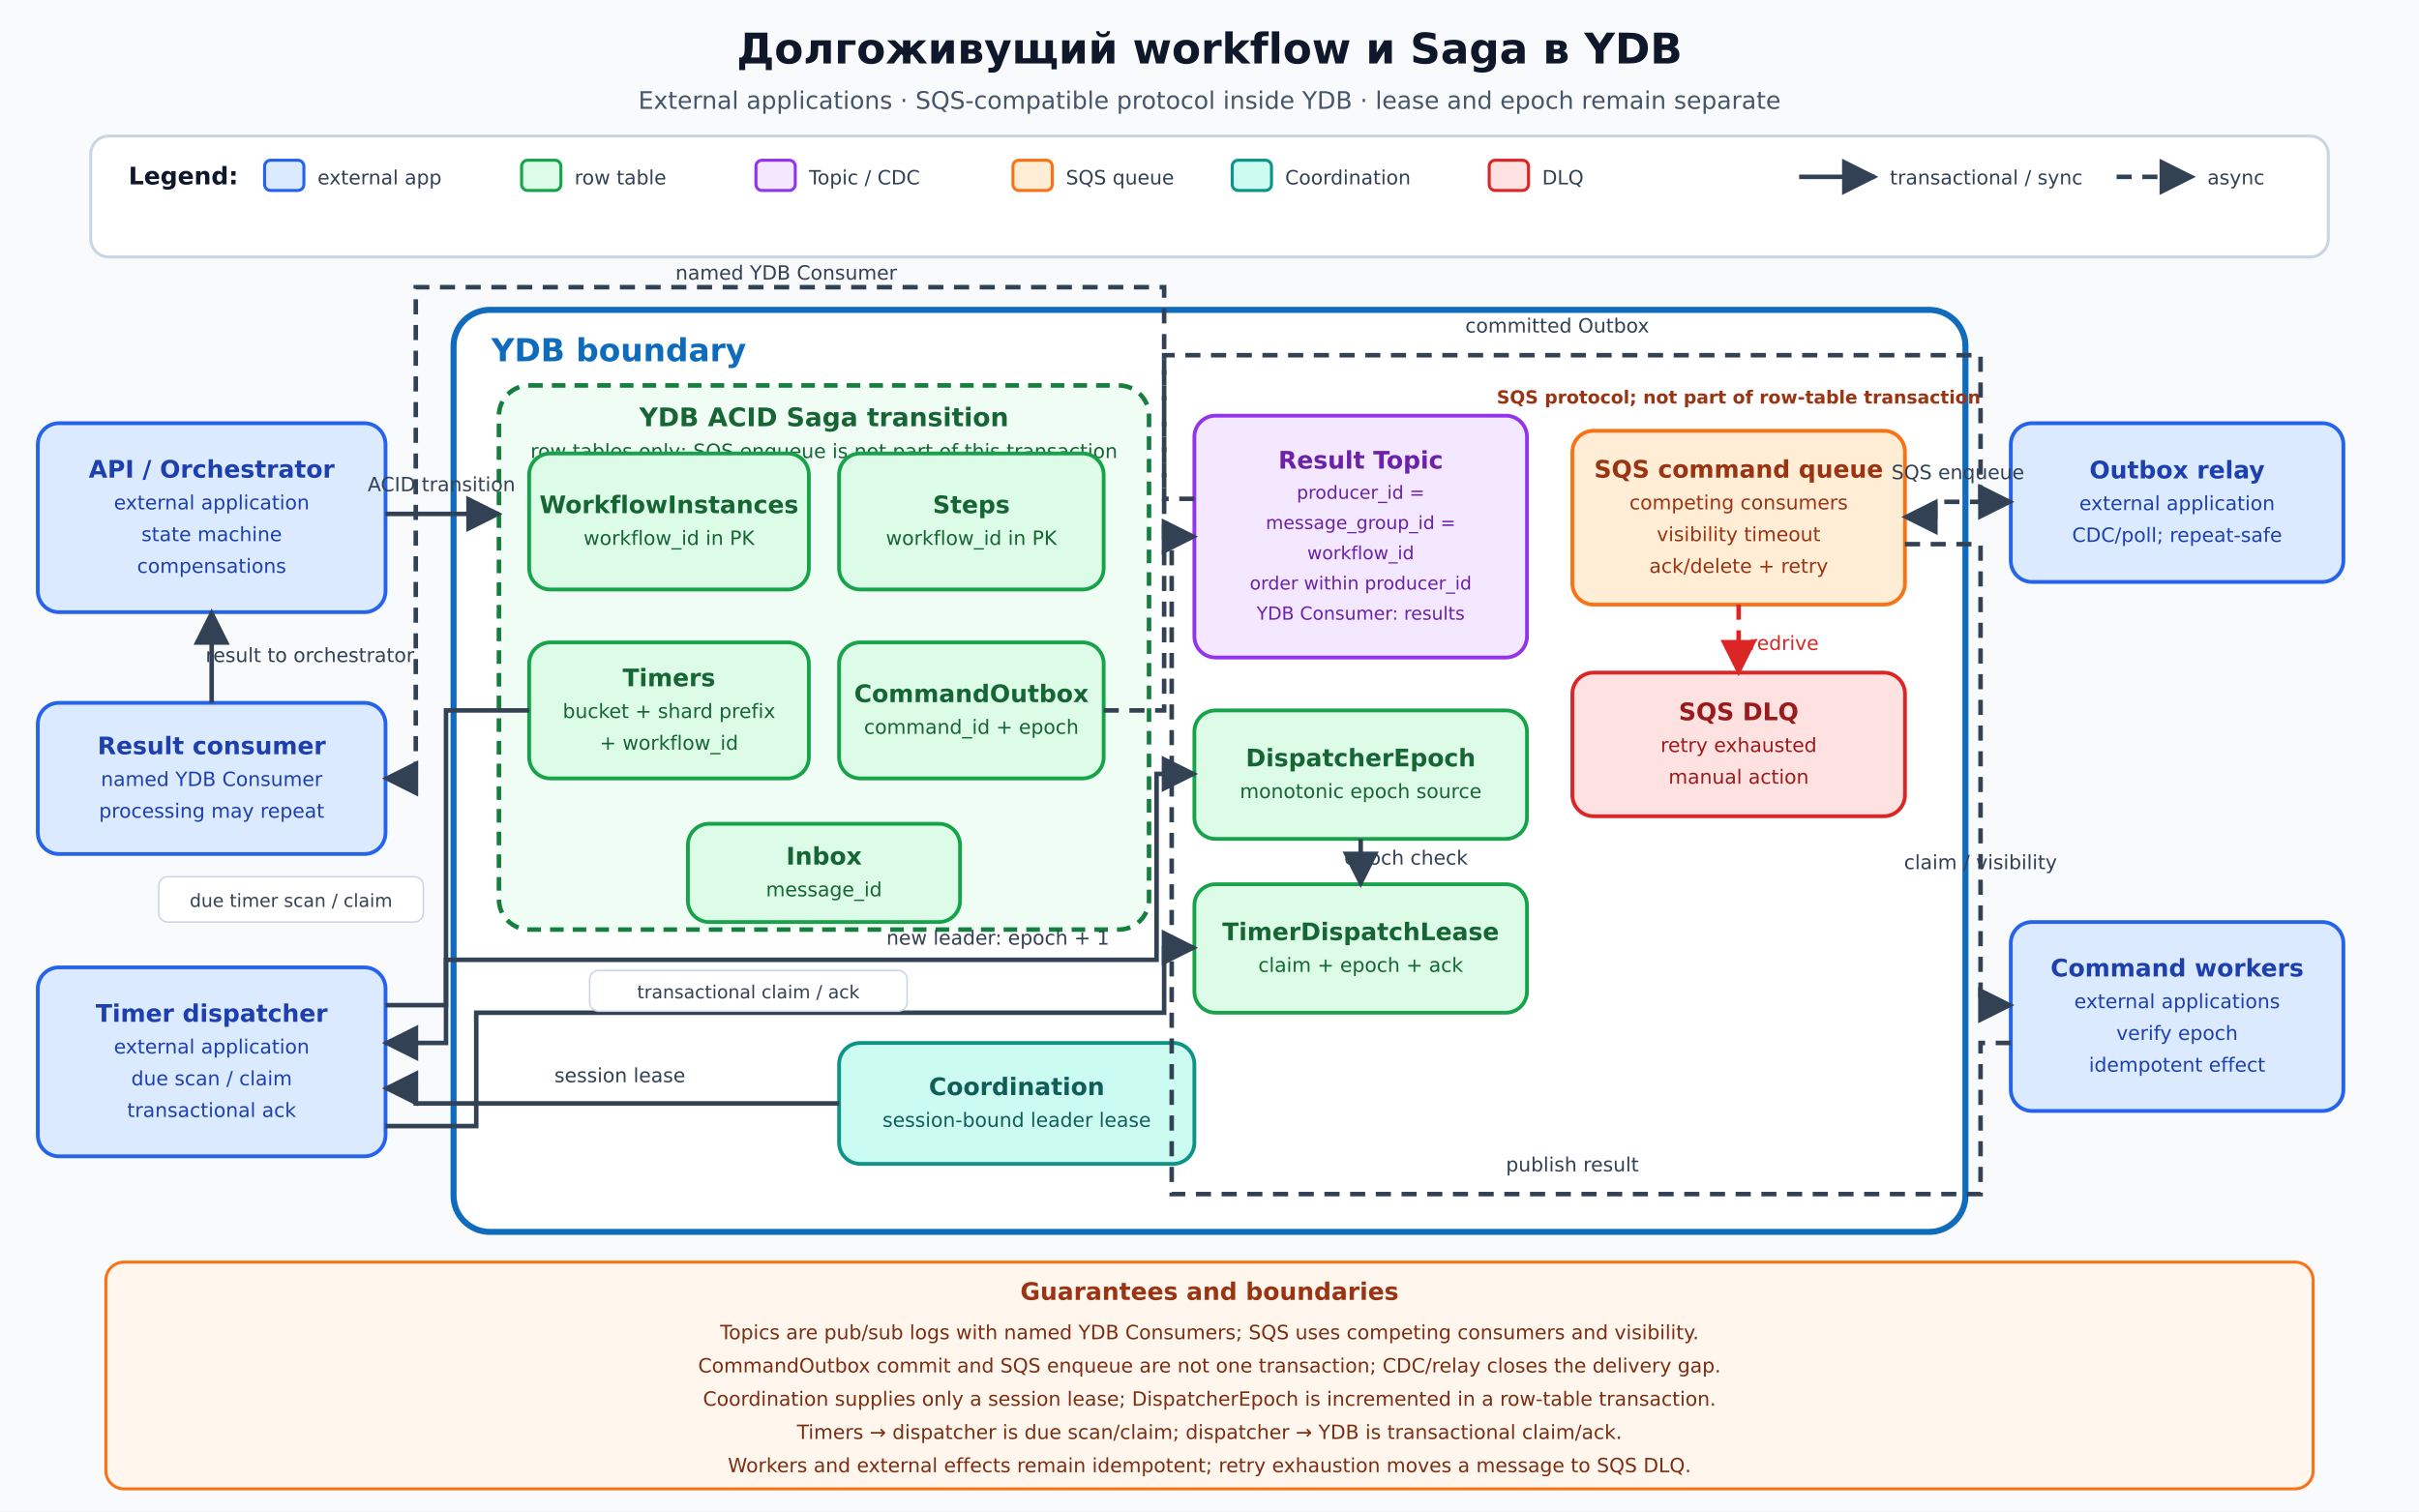
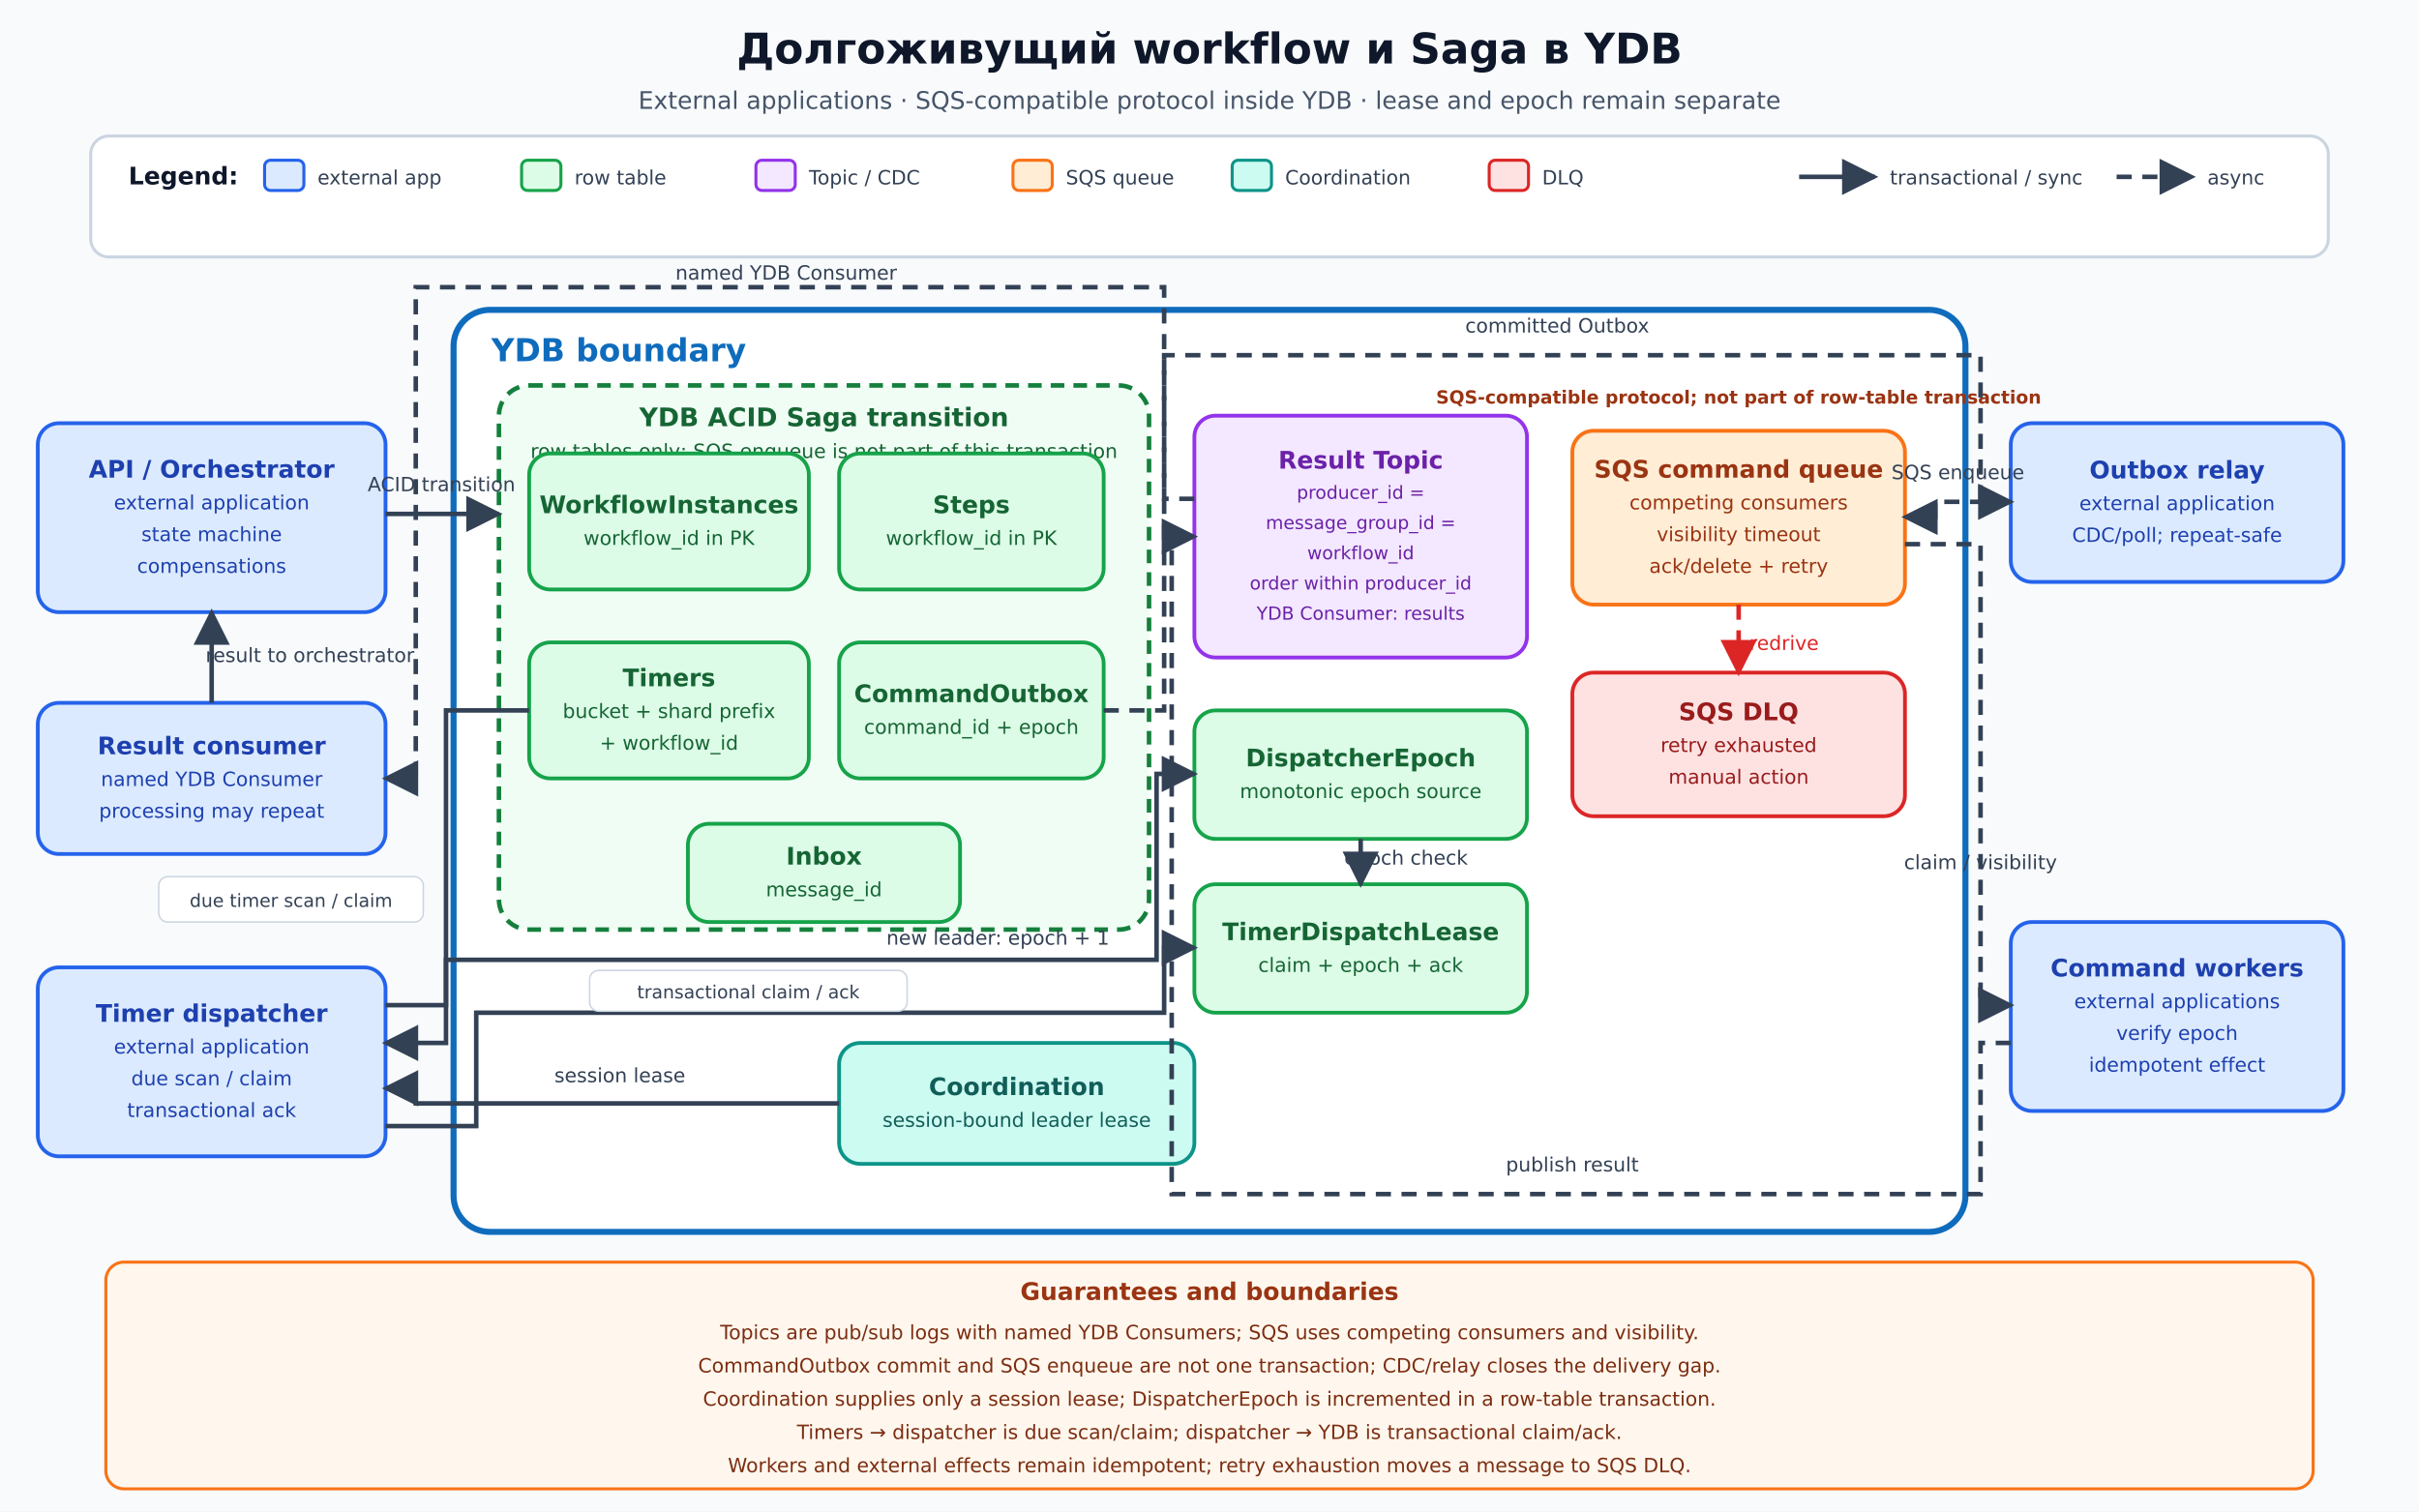
<svg xmlns="http://www.w3.org/2000/svg" version="1.1" viewBox="0 0 1600 1000" role="img" aria-labelledby="title desc">
  <defs>
    <marker id="arrow" viewBox="0 0 10 10" refX="9" refY="5" markerWidth="8" markerHeight="8" orient="auto">
      <path d="M 0 0 L 10 5 L 0 10 z" fill="#334155" />
    </marker>
    <marker id="redArrow" viewBox="0 0 10 10" refX="9" refY="5" markerWidth="8" markerHeight="8" orient="auto">
      <path d="M 0 0 L 10 5 L 0 10 z" fill="#dc2626" />
    </marker>
  </defs>
  <rect x="0" y="0" width="1600" height="1000" fill="#f8fafc" />
  <text x="800" y="42" text-anchor="middle" font-family="DejaVu Sans, Arial, sans-serif" font-size="28" font-weight="bold" fill="#0f172a">Долгоживущий workflow и Saga в YDB</text>
  <text x="800" y="72" text-anchor="middle" font-family="DejaVu Sans, Arial, sans-serif" font-size="16" fill="#475569">External applications · SQS-compatible protocol inside YDB · lease and epoch remain separate</text>
  <rect x="60" y="90" width="1480" height="80" rx="12" fill="#ffffff" stroke="#cbd5e1" stroke-width="2" />
  <text x="85" y="122" text-anchor="start" font-family="DejaVu Sans, Arial, sans-serif" font-size="16" font-weight="bold" fill="#0f172a">Legend:</text>
  <rect x="175" y="106" width="26" height="20" rx="4" fill="#dbeafe" stroke="#2563eb" stroke-width="2" />
  <text x="210" y="122" text-anchor="start" font-family="DejaVu Sans, Arial, sans-serif" font-size="13" fill="#334155">external app</text>
  <rect x="345" y="106" width="26" height="20" rx="4" fill="#dcfce7" stroke="#16a34a" stroke-width="2" />
  <text x="380" y="122" text-anchor="start" font-family="DejaVu Sans, Arial, sans-serif" font-size="13" fill="#334155">row table</text>
  <rect x="500" y="106" width="26" height="20" rx="4" fill="#f3e8ff" stroke="#9333ea" stroke-width="2" />
  <text x="535" y="122" text-anchor="start" font-family="DejaVu Sans, Arial, sans-serif" font-size="13" fill="#334155">Topic / CDC</text>
  <rect x="670" y="106" width="26" height="20" rx="4" fill="#ffedd5" stroke="#f97316" stroke-width="2" />
  <text x="705" y="122" text-anchor="start" font-family="DejaVu Sans, Arial, sans-serif" font-size="13" fill="#334155">SQS queue</text>
  <rect x="815" y="106" width="26" height="20" rx="4" fill="#ccfbf1" stroke="#0d9488" stroke-width="2" />
  <text x="850" y="122" text-anchor="start" font-family="DejaVu Sans, Arial, sans-serif" font-size="13" fill="#334155">Coordination</text>
  <rect x="985" y="106" width="26" height="20" rx="4" fill="#fee2e2" stroke="#dc2626" stroke-width="2" />
  <text x="1020" y="122" text-anchor="start" font-family="DejaVu Sans, Arial, sans-serif" font-size="13" fill="#334155">DLQ</text>
  <path d="M 1190 117 L 1240 117" fill="none" stroke="#334155" stroke-width="3" marker-end="url(#arrow)" />
  <text x="1250" y="122" text-anchor="start" font-family="DejaVu Sans, Arial, sans-serif" font-size="13" fill="#334155">transactional / sync</text>
  <path d="M 1400 117 L 1450 117" fill="none" stroke="#334155" stroke-width="3" stroke-dasharray="10 7" marker-end="url(#arrow)" />
  <text x="1460" y="122" text-anchor="start" font-family="DejaVu Sans, Arial, sans-serif" font-size="13" fill="#334155">async</text>
  <rect x="300" y="205" width="1000" height="610" rx="24" fill="#ffffff" stroke="#0f6cbd" stroke-width="4" />
  <text x="325" y="239" text-anchor="start" font-family="DejaVu Sans, Arial, sans-serif" font-size="21" font-weight="bold" fill="#0f6cbd">YDB boundary</text>
  <rect x="330" y="255" width="430" height="360" rx="20" fill="#f0fdf4" stroke="#15803d" stroke-width="3" stroke-dasharray="9 6" />
  <text x="545.0" y="282" text-anchor="middle" font-family="DejaVu Sans, Arial, sans-serif" font-size="17" font-weight="bold" fill="#166534">YDB ACID Saga transition</text>
  <text x="545.0" y="303" text-anchor="middle" font-family="DejaVu Sans, Arial, sans-serif" font-size="13" fill="#166534">row tables only; SQS enqueue is not part of this transaction</text>
  <rect x="25" y="280" width="230" height="125" rx="14" fill="#dbeafe" stroke="#2563eb" stroke-width="2.5" />
  <text x="140.0" y="316.0" text-anchor="middle" font-family="DejaVu Sans, Arial, sans-serif" font-size="16" font-weight="bold" fill="#1e40af">API / Orchestrator</text>
  <text x="140.0" y="337.0" text-anchor="middle" font-family="DejaVu Sans, Arial, sans-serif" font-size="13" fill="#1e40af">external application</text>
  <text x="140.0" y="358.0" text-anchor="middle" font-family="DejaVu Sans, Arial, sans-serif" font-size="13" fill="#1e40af">state machine</text>
  <text x="140.0" y="379.0" text-anchor="middle" font-family="DejaVu Sans, Arial, sans-serif" font-size="13" fill="#1e40af">compensations</text>
  <rect x="25" y="465" width="230" height="100" rx="14" fill="#dbeafe" stroke="#2563eb" stroke-width="2.5" />
  <text x="140.0" y="499.0" text-anchor="middle" font-family="DejaVu Sans, Arial, sans-serif" font-size="16" font-weight="bold" fill="#1e40af">Result consumer</text>
  <text x="140.0" y="520.0" text-anchor="middle" font-family="DejaVu Sans, Arial, sans-serif" font-size="13" fill="#1e40af">named YDB Consumer</text>
  <text x="140.0" y="541.0" text-anchor="middle" font-family="DejaVu Sans, Arial, sans-serif" font-size="13" fill="#1e40af">processing may repeat</text>
  <rect x="25" y="640" width="230" height="125" rx="14" fill="#dbeafe" stroke="#2563eb" stroke-width="2.5" />
  <text x="140.0" y="676.0" text-anchor="middle" font-family="DejaVu Sans, Arial, sans-serif" font-size="16" font-weight="bold" fill="#1e40af">Timer dispatcher</text>
  <text x="140.0" y="697.0" text-anchor="middle" font-family="DejaVu Sans, Arial, sans-serif" font-size="13" fill="#1e40af">external application</text>
  <text x="140.0" y="718.0" text-anchor="middle" font-family="DejaVu Sans, Arial, sans-serif" font-size="13" fill="#1e40af">due scan / claim</text>
  <text x="140.0" y="739.0" text-anchor="middle" font-family="DejaVu Sans, Arial, sans-serif" font-size="13" fill="#1e40af">transactional ack</text>
  <rect x="350" y="300" width="185" height="90" rx="14" fill="#dcfce7" stroke="#16a34a" stroke-width="2.5" />
  <text x="442.5" y="339.5" text-anchor="middle" font-family="DejaVu Sans, Arial, sans-serif" font-size="16" font-weight="bold" fill="#166534">WorkflowInstances</text>
  <text x="442.5" y="360.5" text-anchor="middle" font-family="DejaVu Sans, Arial, sans-serif" font-size="13" fill="#166534">workflow_id in PK</text>
  <rect x="555" y="300" width="175" height="90" rx="14" fill="#dcfce7" stroke="#16a34a" stroke-width="2.5" />
  <text x="642.5" y="339.5" text-anchor="middle" font-family="DejaVu Sans, Arial, sans-serif" font-size="16" font-weight="bold" fill="#166534">Steps</text>
  <text x="642.5" y="360.5" text-anchor="middle" font-family="DejaVu Sans, Arial, sans-serif" font-size="13" fill="#166534">workflow_id in PK</text>
  <rect x="350" y="425" width="185" height="90" rx="14" fill="#dcfce7" stroke="#16a34a" stroke-width="2.5" />
  <text x="442.5" y="454.0" text-anchor="middle" font-family="DejaVu Sans, Arial, sans-serif" font-size="16" font-weight="bold" fill="#166534">Timers</text>
  <text x="442.5" y="475.0" text-anchor="middle" font-family="DejaVu Sans, Arial, sans-serif" font-size="13" fill="#166534">bucket + shard prefix</text>
  <text x="442.5" y="496.0" text-anchor="middle" font-family="DejaVu Sans, Arial, sans-serif" font-size="13" fill="#166534">+ workflow_id</text>
  <rect x="555" y="425" width="175" height="90" rx="14" fill="#dcfce7" stroke="#16a34a" stroke-width="2.5" />
  <text x="642.5" y="464.5" text-anchor="middle" font-family="DejaVu Sans, Arial, sans-serif" font-size="16" font-weight="bold" fill="#166534">CommandOutbox</text>
  <text x="642.5" y="485.5" text-anchor="middle" font-family="DejaVu Sans, Arial, sans-serif" font-size="13" fill="#166534">command_id + epoch</text>
  <rect x="455" y="545" width="180" height="65" rx="14" fill="#dcfce7" stroke="#16a34a" stroke-width="2.5" />
  <text x="545.0" y="572.0" text-anchor="middle" font-family="DejaVu Sans, Arial, sans-serif" font-size="16" font-weight="bold" fill="#166534">Inbox</text>
  <text x="545.0" y="593.0" text-anchor="middle" font-family="DejaVu Sans, Arial, sans-serif" font-size="13" fill="#166534">message_id</text>
  <rect x="790" y="275" width="220" height="160" rx="14" fill="#f3e8ff" stroke="#9333ea" stroke-width="2.5" />
  <text x="900.0" y="310.0" text-anchor="middle" font-family="DejaVu Sans, Arial, sans-serif" font-size="16" font-weight="bold" fill="#6b21a8">Result Topic</text>
  <text x="900.0" y="330.0" text-anchor="middle" font-family="DejaVu Sans, Arial, sans-serif" font-size="12" fill="#6b21a8">producer_id =</text>
  <text x="900.0" y="350.0" text-anchor="middle" font-family="DejaVu Sans, Arial, sans-serif" font-size="12" fill="#6b21a8">message_group_id =</text>
  <text x="900.0" y="370.0" text-anchor="middle" font-family="DejaVu Sans, Arial, sans-serif" font-size="12" fill="#6b21a8">workflow_id</text>
  <text x="900.0" y="390.0" text-anchor="middle" font-family="DejaVu Sans, Arial, sans-serif" font-size="12" fill="#6b21a8">order within producer_id</text>
  <text x="900.0" y="410.0" text-anchor="middle" font-family="DejaVu Sans, Arial, sans-serif" font-size="12" fill="#6b21a8">YDB Consumer: results</text>
  <rect x="790" y="470" width="220" height="85" rx="14" fill="#dcfce7" stroke="#16a34a" stroke-width="2.5" />
  <text x="900.0" y="507.0" text-anchor="middle" font-family="DejaVu Sans, Arial, sans-serif" font-size="16" font-weight="bold" fill="#166534">DispatcherEpoch</text>
  <text x="900.0" y="528.0" text-anchor="middle" font-family="DejaVu Sans, Arial, sans-serif" font-size="13" fill="#166534">monotonic epoch source</text>
  <rect x="790" y="585" width="220" height="85" rx="14" fill="#dcfce7" stroke="#16a34a" stroke-width="2.5" />
  <text x="900.0" y="622.0" text-anchor="middle" font-family="DejaVu Sans, Arial, sans-serif" font-size="16" font-weight="bold" fill="#166534">TimerDispatchLease</text>
  <text x="900.0" y="643.0" text-anchor="middle" font-family="DejaVu Sans, Arial, sans-serif" font-size="13" fill="#166534">claim + epoch + ack</text>
  <rect x="555" y="690" width="235" height="80" rx="14" fill="#ccfbf1" stroke="#0d9488" stroke-width="2.5" />
  <text x="672.5" y="724.5" text-anchor="middle" font-family="DejaVu Sans, Arial, sans-serif" font-size="16" font-weight="bold" fill="#115e59">Coordination</text>
  <text x="672.5" y="745.5" text-anchor="middle" font-family="DejaVu Sans, Arial, sans-serif" font-size="13" fill="#115e59">session-bound leader lease</text>
  <rect x="1040" y="285" width="220" height="115" rx="14" fill="#ffedd5" stroke="#f97316" stroke-width="2.5" />
  <text x="1150.0" y="316.0" text-anchor="middle" font-family="DejaVu Sans, Arial, sans-serif" font-size="16" font-weight="bold" fill="#9a3412">SQS command queue</text>
  <text x="1150.0" y="337.0" text-anchor="middle" font-family="DejaVu Sans, Arial, sans-serif" font-size="13" fill="#9a3412">competing consumers</text>
  <text x="1150.0" y="358.0" text-anchor="middle" font-family="DejaVu Sans, Arial, sans-serif" font-size="13" fill="#9a3412">visibility timeout</text>
  <text x="1150.0" y="379.0" text-anchor="middle" font-family="DejaVu Sans, Arial, sans-serif" font-size="13" fill="#9a3412">ack/delete + retry</text>
  <rect x="1040" y="445" width="220" height="95" rx="14" fill="#fee2e2" stroke="#dc2626" stroke-width="2.5" />
  <text x="1150.0" y="476.5" text-anchor="middle" font-family="DejaVu Sans, Arial, sans-serif" font-size="16" font-weight="bold" fill="#991b1b">SQS DLQ</text>
  <text x="1150.0" y="497.5" text-anchor="middle" font-family="DejaVu Sans, Arial, sans-serif" font-size="13" fill="#991b1b">retry exhausted</text>
  <text x="1150.0" y="518.5" text-anchor="middle" font-family="DejaVu Sans, Arial, sans-serif" font-size="13" fill="#991b1b">manual action</text>
-   <text x="1150" y="267" text-anchor="middle" font-family="DejaVu Sans, Arial, sans-serif" font-size="12" font-weight="bold" fill="#9a3412">SQS protocol; not part of row-table transaction</text>
+   <text x="1150" y="267" text-anchor="middle" font-family="DejaVu Sans, Arial, sans-serif" font-size="12" font-weight="bold" fill="#9a3412">SQS-compatible protocol; not part of row-table transaction</text>
  <rect x="1330" y="280" width="220" height="105" rx="14" fill="#dbeafe" stroke="#2563eb" stroke-width="2.5" />
  <text x="1440.0" y="316.5" text-anchor="middle" font-family="DejaVu Sans, Arial, sans-serif" font-size="16" font-weight="bold" fill="#1e40af">Outbox relay</text>
  <text x="1440.0" y="337.5" text-anchor="middle" font-family="DejaVu Sans, Arial, sans-serif" font-size="13" fill="#1e40af">external application</text>
  <text x="1440.0" y="358.5" text-anchor="middle" font-family="DejaVu Sans, Arial, sans-serif" font-size="13" fill="#1e40af">CDC/poll; repeat-safe</text>
  <rect x="1330" y="610" width="220" height="125" rx="14" fill="#dbeafe" stroke="#2563eb" stroke-width="2.5" />
  <text x="1440.0" y="646.0" text-anchor="middle" font-family="DejaVu Sans, Arial, sans-serif" font-size="16" font-weight="bold" fill="#1e40af">Command workers</text>
  <text x="1440.0" y="667.0" text-anchor="middle" font-family="DejaVu Sans, Arial, sans-serif" font-size="13" fill="#1e40af">external applications</text>
  <text x="1440.0" y="688.0" text-anchor="middle" font-family="DejaVu Sans, Arial, sans-serif" font-size="13" fill="#1e40af">verify epoch</text>
  <text x="1440.0" y="709.0" text-anchor="middle" font-family="DejaVu Sans, Arial, sans-serif" font-size="13" fill="#1e40af">idempotent effect</text>
  <path d="M 255 340 L 330 340" fill="none" stroke="#334155" stroke-width="3" marker-end="url(#arrow)" />
  <text x="292" y="325" text-anchor="middle" font-family="DejaVu Sans, Arial, sans-serif" font-size="13" fill="#334155">ACID transition</text>
  <path d="M 730 470 L 770 470 L 770 235 L 1310 235 L 1310 332 L 1330 332" fill="none" stroke="#334155" stroke-width="3" stroke-dasharray="10 7" marker-end="url(#arrow)" />
  <text x="1030" y="220" text-anchor="middle" font-family="DejaVu Sans, Arial, sans-serif" font-size="13" fill="#334155">committed Outbox</text>
  <path d="M 1330 332 L 1280 332 L 1280 342 L 1260 342" fill="none" stroke="#334155" stroke-width="3" stroke-dasharray="10 7" marker-end="url(#arrow)" />
  <text x="1295" y="317" text-anchor="middle" font-family="DejaVu Sans, Arial, sans-serif" font-size="13" fill="#334155">SQS enqueue</text>
  <path d="M 1260 360 L 1310 360 L 1310 665 L 1330 665" fill="none" stroke="#334155" stroke-width="3" stroke-dasharray="10 7" marker-end="url(#arrow)" />
  <text x="1310" y="575" text-anchor="middle" font-family="DejaVu Sans, Arial, sans-serif" font-size="13" fill="#334155">claim / visibility</text>
  <path d="M 1330 690 L 1310 690 L 1310 790 L 775 790 L 775 355 L 790 355" fill="none" stroke="#334155" stroke-width="3" stroke-dasharray="10 7" marker-end="url(#arrow)" />
  <text x="1040" y="775" text-anchor="middle" font-family="DejaVu Sans, Arial, sans-serif" font-size="13" fill="#334155">publish result</text>
  <path d="M 790 330 L 770 330 L 770 190 L 275 190 L 275 515 L 255 515" fill="none" stroke="#334155" stroke-width="3" stroke-dasharray="10 7" marker-end="url(#arrow)" />
  <text x="520" y="185" text-anchor="middle" font-family="DejaVu Sans, Arial, sans-serif" font-size="13" fill="#334155">named YDB Consumer</text>
  <path d="M 140 465 L 140 405" fill="none" stroke="#334155" stroke-width="3" marker-end="url(#arrow)" />
  <text x="205" y="438" text-anchor="middle" font-family="DejaVu Sans, Arial, sans-serif" font-size="13" fill="#334155">result to orchestrator</text>
  <path d="M 350 470 L 295 470 L 295 690 L 255 690" fill="none" stroke="#334155" stroke-width="3" marker-end="url(#arrow)" />
  <rect x="105" y="580" width="175" height="30" rx="6" fill="#ffffff" stroke="#cbd5e1" stroke-width="1" />
  <text x="192.5" y="600.0" text-anchor="middle" font-family="DejaVu Sans, Arial, sans-serif" font-size="12" fill="#334155">due timer scan / claim</text>
  <path d="M 255 745 L 315 745 L 315 670 L 770 670 L 770 627 L 790 627" fill="none" stroke="#334155" stroke-width="3" marker-end="url(#arrow)" />
  <rect x="390" y="642" width="210" height="27" rx="6" fill="#ffffff" stroke="#cbd5e1" stroke-width="1" />
  <text x="495.0" y="660.5" text-anchor="middle" font-family="DejaVu Sans, Arial, sans-serif" font-size="12" fill="#334155">transactional claim / ack</text>
  <path d="M 555 730 L 275 730 L 275 720 L 255 720" fill="none" stroke="#334155" stroke-width="3" marker-end="url(#arrow)" />
  <text x="410" y="716" text-anchor="middle" font-family="DejaVu Sans, Arial, sans-serif" font-size="13" fill="#334155">session lease</text>
  <path d="M 255 665 L 295 665 L 295 635 L 765 635 L 765 512 L 790 512" fill="none" stroke="#334155" stroke-width="3" marker-end="url(#arrow)" />
  <text x="660" y="625" text-anchor="middle" font-family="DejaVu Sans, Arial, sans-serif" font-size="13" fill="#334155">new leader: epoch + 1</text>
  <path d="M 900 555 L 900 585" fill="none" stroke="#334155" stroke-width="3" marker-end="url(#arrow)" />
  <text x="930" y="572" text-anchor="middle" font-family="DejaVu Sans, Arial, sans-serif" font-size="13" fill="#334155">epoch check</text>
  <path d="M 1150 400 L 1150 445" fill="none" stroke="#dc2626" stroke-width="3" stroke-dasharray="10 7" marker-end="url(#redArrow)" />
  <text x="1180" y="430" text-anchor="middle" font-family="DejaVu Sans, Arial, sans-serif" font-size="13" fill="#dc2626">redrive</text>
  <rect x="70" y="835" width="1460" height="150" rx="12" fill="#fff7ed" stroke="#f97316" stroke-width="2" />
  <text x="800" y="860" text-anchor="middle" font-family="DejaVu Sans, Arial, sans-serif" font-size="16" font-weight="bold" fill="#9a3412">Guarantees and boundaries</text>
  <text x="800" y="886" text-anchor="middle" font-family="DejaVu Sans, Arial, sans-serif" font-size="13" fill="#7c2d12">Topics are pub/sub logs with named YDB Consumers; SQS uses competing consumers and visibility.</text>
  <text x="800" y="908" text-anchor="middle" font-family="DejaVu Sans, Arial, sans-serif" font-size="13" fill="#7c2d12">CommandOutbox commit and SQS enqueue are not one transaction; CDC/relay closes the delivery gap.</text>
  <text x="800" y="930" text-anchor="middle" font-family="DejaVu Sans, Arial, sans-serif" font-size="13" fill="#7c2d12">Coordination supplies only a session lease; DispatcherEpoch is incremented in a row-table transaction.</text>
  <text x="800" y="952" text-anchor="middle" font-family="DejaVu Sans, Arial, sans-serif" font-size="13" fill="#7c2d12">Timers → dispatcher is due scan/claim; dispatcher → YDB is transactional claim/ack.</text>
  <text x="800" y="974" text-anchor="middle" font-family="DejaVu Sans, Arial, sans-serif" font-size="13" fill="#7c2d12">Workers and external effects remain idempotent; retry exhaustion moves a message to SQS DLQ.</text>
</svg>
